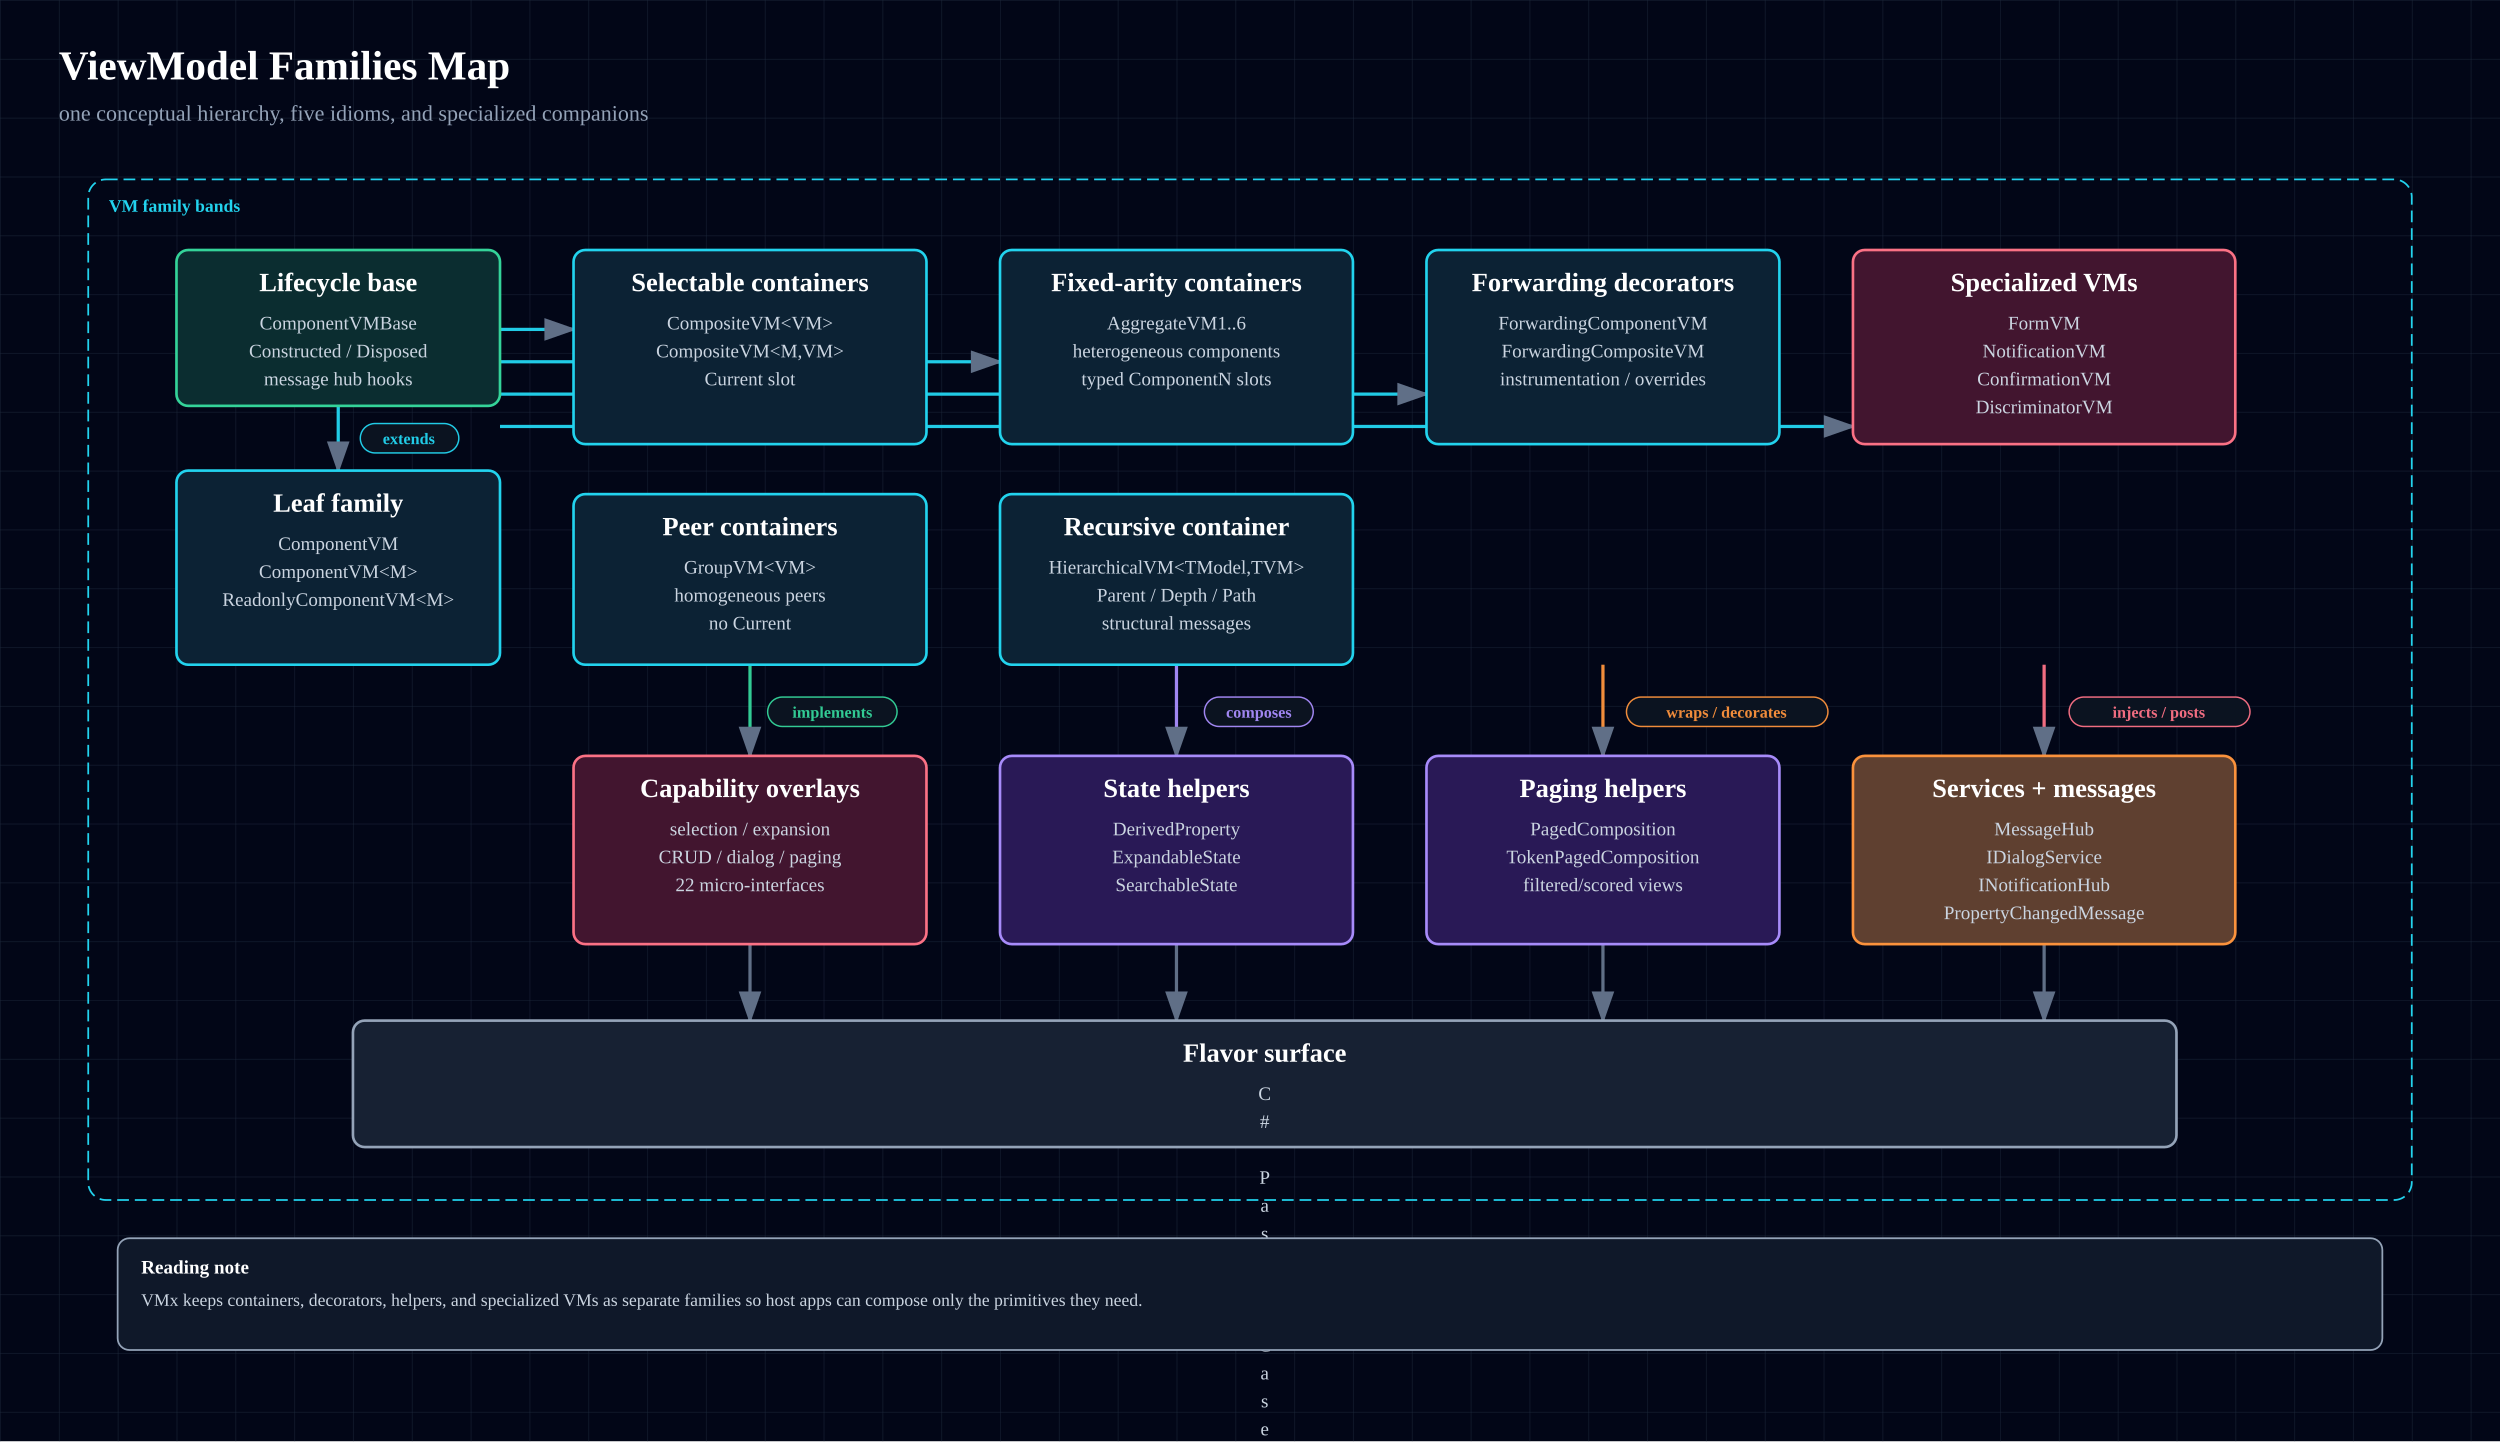
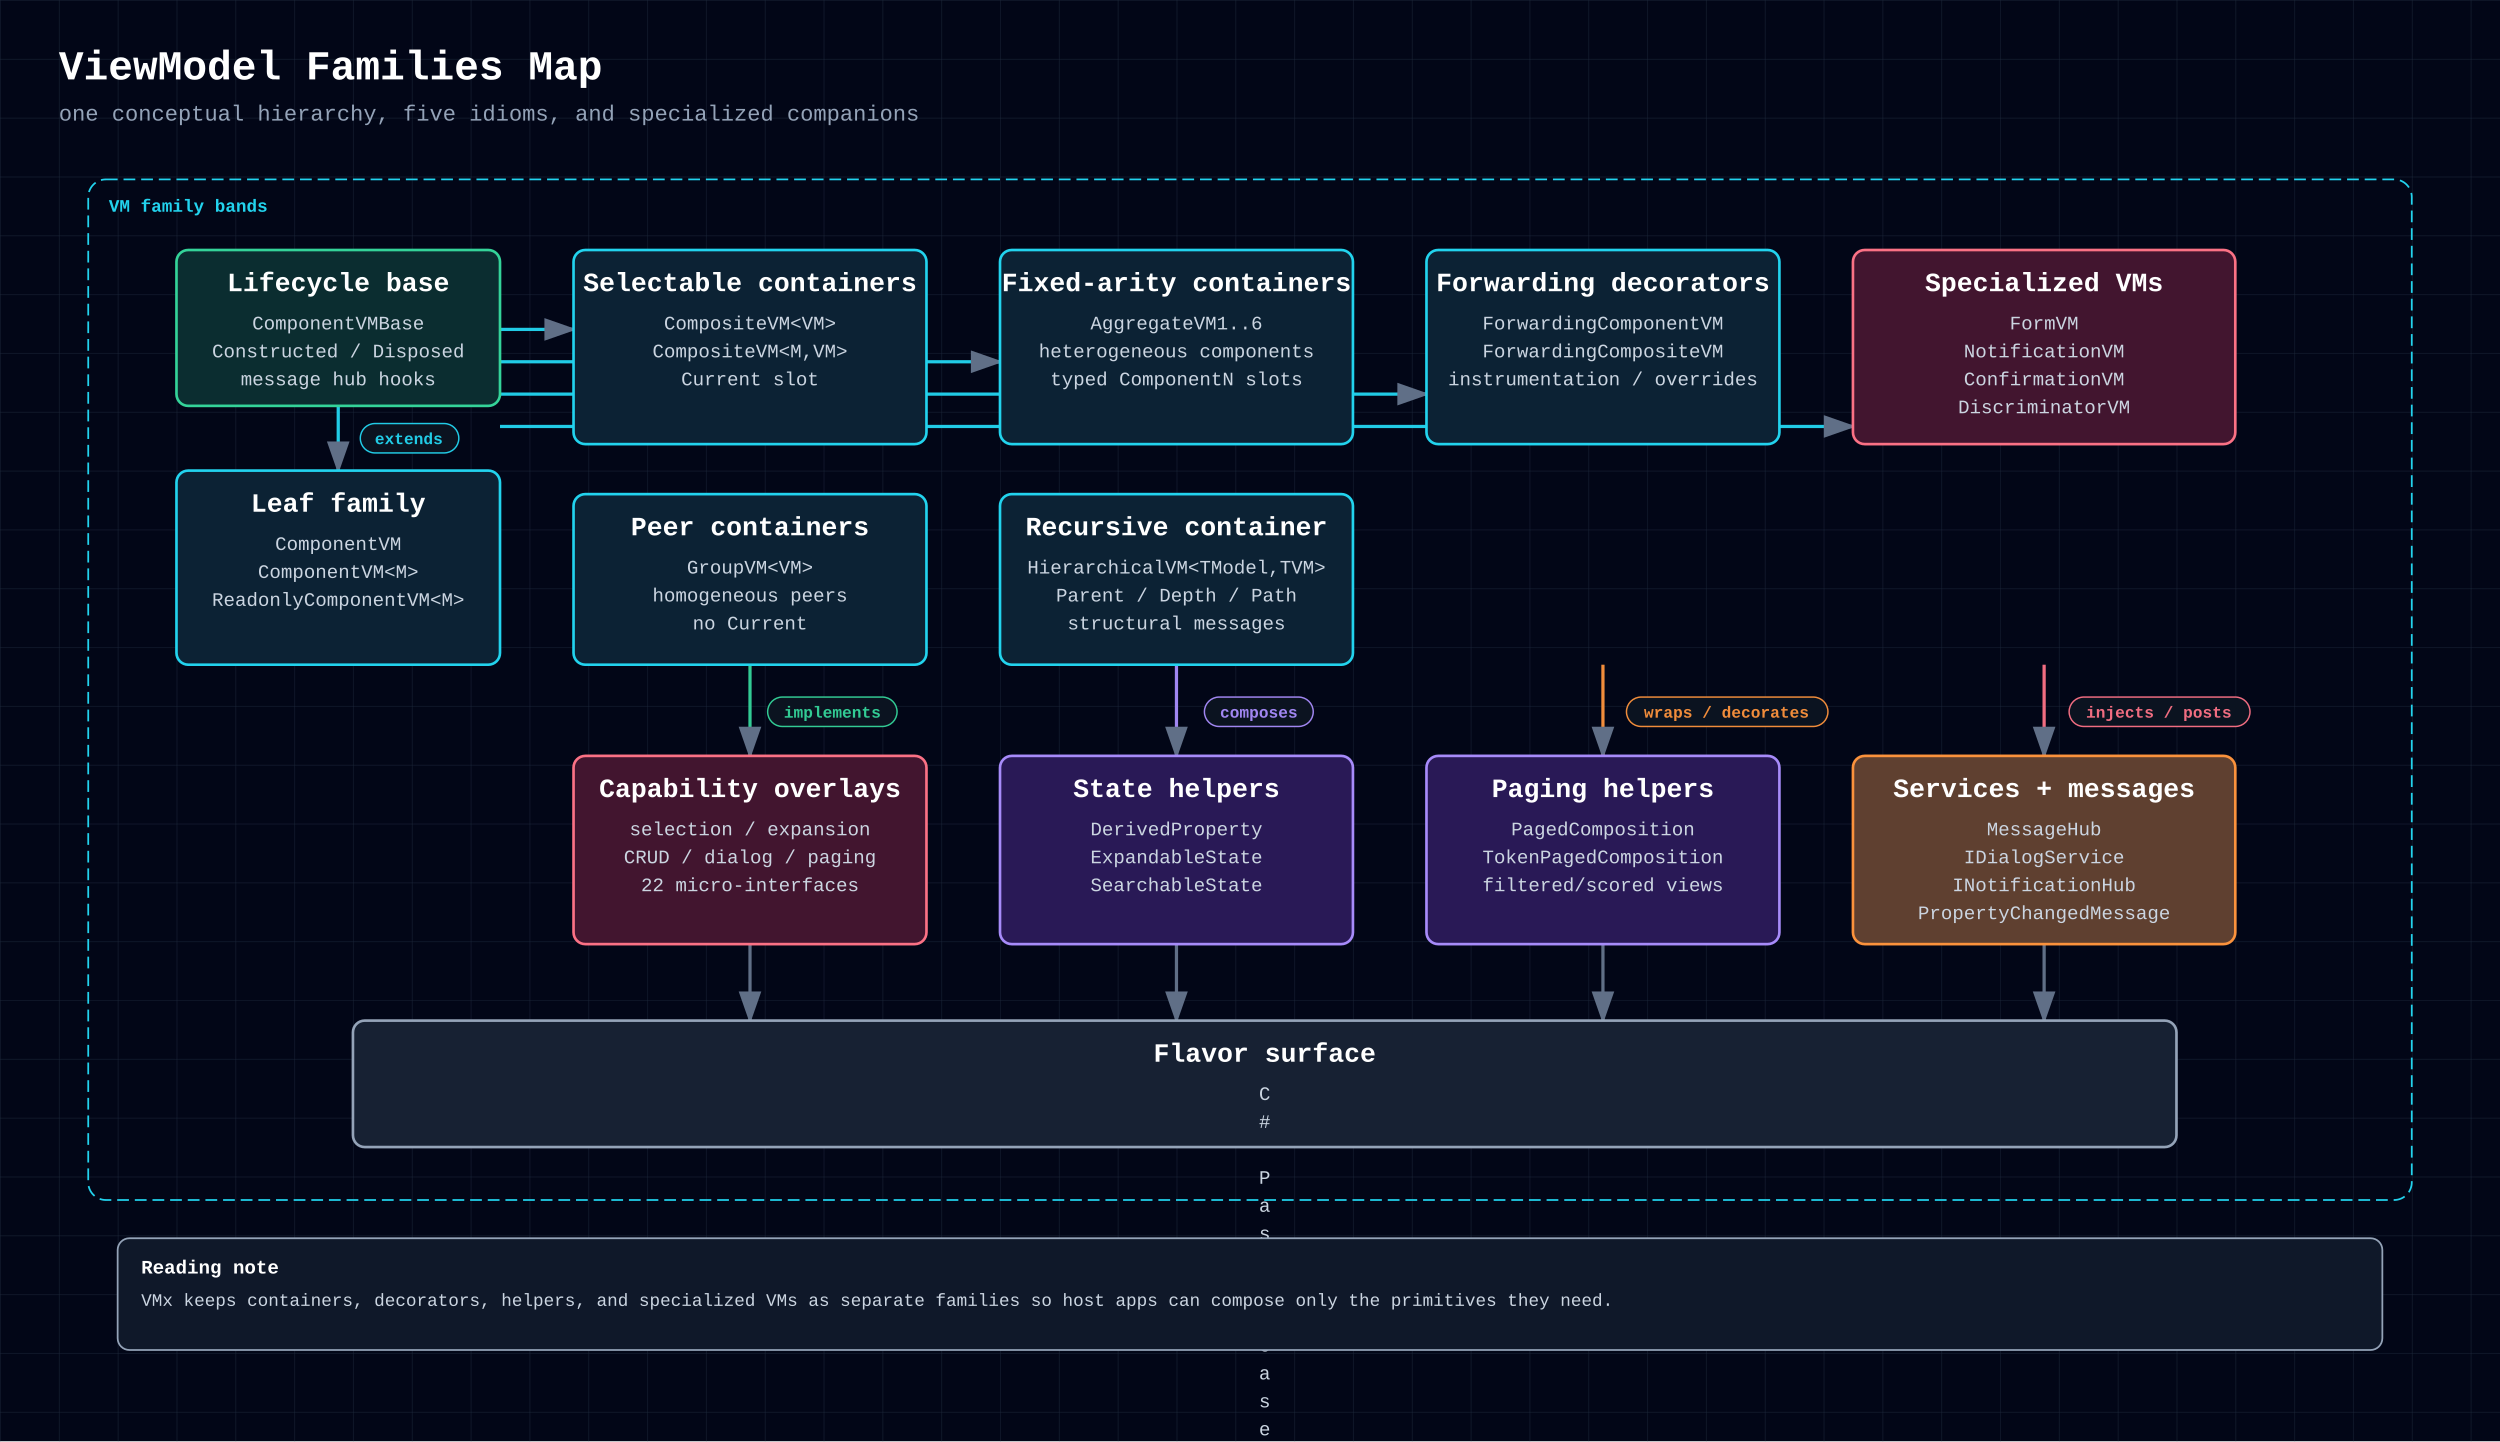
- <svg xmlns="http://www.w3.org/2000/svg" width="1700" height="980" viewBox="0 0 1700 980">
+ <svg xmlns="http://www.w3.org/2000/svg" width="1700" height="980" viewBox="0 0 1700 980" style="font-family: ui-monospace, SFMono-Regular, Menlo, Monaco, Consolas, 'Liberation Mono', 'Courier New', monospace;">
  <defs>
+     <style>
+       text { font-family: ui-monospace, SFMono-Regular, Menlo, Monaco, Consolas, 'Liberation Mono', 'Courier New', monospace; }
+     </style>
    <pattern id="grid" width="40" height="40" patternUnits="userSpaceOnUse">
      <path d="M 40 0 L 0 0 0 40" fill="none" stroke="#1e293b" stroke-width="0.6" />
    </pattern>
    <marker id="arrowhead" markerWidth="10" markerHeight="7" refX="9" refY="3.5" orient="auto">
      <polygon points="0 0, 10 3.5, 0 7" fill="#64748b" />
    </marker>
  </defs>
  <rect width="100%" height="100%" fill="#020617" />
  <rect width="100%" height="100%" fill="url(#grid)" />
  <text x="40" y="54" fill="white" font-size="28" font-weight="700" text-anchor="start">ViewModel Families Map</text>
  <text x="40" y="82" fill="#94a3b8" font-size="15" font-weight="400" text-anchor="start">one conceptual hierarchy, five idioms, and specialized companions</text>
  <polyline points="230,276 230,320" fill="none" stroke="#22d3ee" stroke-width="2.2" marker-end="url(#arrowhead)" />
  <rect x="245" y="288" width="67" height="20" rx="10" fill="#0b1420" stroke="#22d3ee" stroke-width="1" />
  <text x="278" y="302" fill="#22d3ee" font-size="11" font-weight="700" text-anchor="middle">extends</text>
  <polyline points="340,224 390,224" fill="none" stroke="#22d3ee" stroke-width="2.2" marker-end="url(#arrowhead)" />
  <polyline points="340,246 680,246" fill="none" stroke="#22d3ee" stroke-width="2.2" marker-end="url(#arrowhead)" />
  <polyline points="340,268 970,268" fill="none" stroke="#22d3ee" stroke-width="2.2" marker-end="url(#arrowhead)" />
  <polyline points="340,290 1260,290" fill="none" stroke="#22d3ee" stroke-width="2.2" marker-end="url(#arrowhead)" />
  <polyline points="510,452 510,514" fill="none" stroke="#34d399" stroke-width="2.2" marker-end="url(#arrowhead)" />
  <rect x="522" y="474" width="88" height="20" rx="10" fill="#0b1420" stroke="#34d399" stroke-width="1" />
  <text x="566" y="488" fill="#34d399" font-size="11" font-weight="700" text-anchor="middle">implements</text>
  <polyline points="800,452 800,514" fill="none" stroke="#a78bfa" stroke-width="2.2" marker-end="url(#arrowhead)" />
  <rect x="819" y="474" width="74" height="20" rx="10" fill="#0b1420" stroke="#a78bfa" stroke-width="1" />
  <text x="856" y="488" fill="#a78bfa" font-size="11" font-weight="700" text-anchor="middle">composes</text>
  <polyline points="1090,452 1090,514" fill="none" stroke="#fb923c" stroke-width="2.2" marker-end="url(#arrowhead)" />
  <rect x="1106" y="474" width="137" height="20" rx="10" fill="#0b1420" stroke="#fb923c" stroke-width="1" />
  <text x="1174" y="488" fill="#fb923c" font-size="11" font-weight="700" text-anchor="middle">wraps / decorates</text>
  <polyline points="1390,452 1390,514" fill="none" stroke="#fb7185" stroke-width="2.2" marker-end="url(#arrowhead)" />
  <rect x="1407" y="474" width="123" height="20" rx="10" fill="#0b1420" stroke="#fb7185" stroke-width="1" />
  <text x="1468" y="488" fill="#fb7185" font-size="11" font-weight="700" text-anchor="middle">injects / posts</text>
  <polyline points="1390,642 1390,694" fill="none" stroke="#64748b" stroke-width="2.2" marker-end="url(#arrowhead)" />
  <polyline points="1090,642 1090,694" fill="none" stroke="#64748b" stroke-width="2.2" marker-end="url(#arrowhead)" />
  <polyline points="800,642 800,694" fill="none" stroke="#64748b" stroke-width="2.2" marker-end="url(#arrowhead)" />
  <polyline points="510,642 510,694" fill="none" stroke="#64748b" stroke-width="2.2" marker-end="url(#arrowhead)" />
  <rect x="60" y="122" width="1580" height="694" rx="12" fill="rgba(15, 23, 42, 0.04)" stroke="#22d3ee" stroke-width="1.2" stroke-dasharray="8 4" />
  <text x="74" y="144" fill="#22d3ee" font-size="12" font-weight="700" text-anchor="start">VM family bands</text>
  <rect x="120" y="170" width="220" height="106" rx="8" fill="#0f172a" />
  <rect x="120" y="170" width="220" height="106" rx="8" fill="rgba(6, 78, 59, 0.42)" stroke="#34d399" stroke-width="1.8" />
  <text x="230" y="198" fill="white" font-size="18" font-weight="700" text-anchor="middle">Lifecycle base</text>
  <text x="230" y="224" fill="#cbd5e1" font-size="13" font-weight="400" text-anchor="middle">ComponentVMBase</text>
  <text x="230" y="243" fill="#cbd5e1" font-size="13" font-weight="400" text-anchor="middle">Constructed / Disposed</text>
  <text x="230" y="262" fill="#cbd5e1" font-size="13" font-weight="400" text-anchor="middle">message hub hooks</text>
  <rect x="120" y="320" width="220" height="132" rx="8" fill="#0f172a" />
  <rect x="120" y="320" width="220" height="132" rx="8" fill="rgba(8, 51, 68, 0.42)" stroke="#22d3ee" stroke-width="1.8" />
  <text x="230" y="348" fill="white" font-size="18" font-weight="700" text-anchor="middle">Leaf family</text>
  <text x="230" y="374" fill="#cbd5e1" font-size="13" font-weight="400" text-anchor="middle">ComponentVM</text>
  <text x="230" y="393" fill="#cbd5e1" font-size="13" font-weight="400" text-anchor="middle">ComponentVM&lt;M&gt;</text>
  <text x="230" y="412" fill="#cbd5e1" font-size="13" font-weight="400" text-anchor="middle">ReadonlyComponentVM&lt;M&gt;</text>
  <rect x="390" y="170" width="240" height="132" rx="8" fill="#0f172a" />
  <rect x="390" y="170" width="240" height="132" rx="8" fill="rgba(8, 51, 68, 0.42)" stroke="#22d3ee" stroke-width="1.8" />
  <text x="510" y="198" fill="white" font-size="18" font-weight="700" text-anchor="middle">Selectable containers</text>
  <text x="510" y="224" fill="#cbd5e1" font-size="13" font-weight="400" text-anchor="middle">CompositeVM&lt;VM&gt;</text>
  <text x="510" y="243" fill="#cbd5e1" font-size="13" font-weight="400" text-anchor="middle">CompositeVM&lt;M,VM&gt;</text>
  <text x="510" y="262" fill="#cbd5e1" font-size="13" font-weight="400" text-anchor="middle">Current slot</text>
  <rect x="390" y="336" width="240" height="116" rx="8" fill="#0f172a" />
  <rect x="390" y="336" width="240" height="116" rx="8" fill="rgba(8, 51, 68, 0.42)" stroke="#22d3ee" stroke-width="1.8" />
  <text x="510" y="364" fill="white" font-size="18" font-weight="700" text-anchor="middle">Peer containers</text>
  <text x="510" y="390" fill="#cbd5e1" font-size="13" font-weight="400" text-anchor="middle">GroupVM&lt;VM&gt;</text>
  <text x="510" y="409" fill="#cbd5e1" font-size="13" font-weight="400" text-anchor="middle">homogeneous peers</text>
  <text x="510" y="428" fill="#cbd5e1" font-size="13" font-weight="400" text-anchor="middle">no Current</text>
  <rect x="680" y="170" width="240" height="132" rx="8" fill="#0f172a" />
  <rect x="680" y="170" width="240" height="132" rx="8" fill="rgba(8, 51, 68, 0.42)" stroke="#22d3ee" stroke-width="1.8" />
  <text x="800" y="198" fill="white" font-size="18" font-weight="700" text-anchor="middle">Fixed-arity containers</text>
  <text x="800" y="224" fill="#cbd5e1" font-size="13" font-weight="400" text-anchor="middle">AggregateVM1..6</text>
  <text x="800" y="243" fill="#cbd5e1" font-size="13" font-weight="400" text-anchor="middle">heterogeneous components</text>
  <text x="800" y="262" fill="#cbd5e1" font-size="13" font-weight="400" text-anchor="middle">typed ComponentN slots</text>
  <rect x="680" y="336" width="240" height="116" rx="8" fill="#0f172a" />
  <rect x="680" y="336" width="240" height="116" rx="8" fill="rgba(8, 51, 68, 0.42)" stroke="#22d3ee" stroke-width="1.8" />
  <text x="800" y="364" fill="white" font-size="18" font-weight="700" text-anchor="middle">Recursive container</text>
  <text x="800" y="390" fill="#cbd5e1" font-size="13" font-weight="400" text-anchor="middle">HierarchicalVM&lt;TModel,TVM&gt;</text>
  <text x="800" y="409" fill="#cbd5e1" font-size="13" font-weight="400" text-anchor="middle">Parent / Depth / Path</text>
  <text x="800" y="428" fill="#cbd5e1" font-size="13" font-weight="400" text-anchor="middle">structural messages</text>
  <rect x="970" y="170" width="240" height="132" rx="8" fill="#0f172a" />
  <rect x="970" y="170" width="240" height="132" rx="8" fill="rgba(8, 51, 68, 0.42)" stroke="#22d3ee" stroke-width="1.8" />
  <text x="1090" y="198" fill="white" font-size="18" font-weight="700" text-anchor="middle">Forwarding decorators</text>
  <text x="1090" y="224" fill="#cbd5e1" font-size="13" font-weight="400" text-anchor="middle">ForwardingComponentVM</text>
  <text x="1090" y="243" fill="#cbd5e1" font-size="13" font-weight="400" text-anchor="middle">ForwardingCompositeVM</text>
  <text x="1090" y="262" fill="#cbd5e1" font-size="13" font-weight="400" text-anchor="middle">instrumentation / overrides</text>
  <rect x="1260" y="170" width="260" height="132" rx="8" fill="#0f172a" />
  <rect x="1260" y="170" width="260" height="132" rx="8" fill="rgba(136, 19, 55, 0.42)" stroke="#fb7185" stroke-width="1.8" />
  <text x="1390" y="198" fill="white" font-size="18" font-weight="700" text-anchor="middle">Specialized VMs</text>
  <text x="1390" y="224" fill="#cbd5e1" font-size="13" font-weight="400" text-anchor="middle">FormVM</text>
  <text x="1390" y="243" fill="#cbd5e1" font-size="13" font-weight="400" text-anchor="middle">NotificationVM</text>
  <text x="1390" y="262" fill="#cbd5e1" font-size="13" font-weight="400" text-anchor="middle">ConfirmationVM</text>
  <text x="1390" y="281" fill="#cbd5e1" font-size="13" font-weight="400" text-anchor="middle">DiscriminatorVM</text>
  <rect x="390" y="514" width="240" height="128" rx="8" fill="#0f172a" />
  <rect x="390" y="514" width="240" height="128" rx="8" fill="rgba(136, 19, 55, 0.42)" stroke="#fb7185" stroke-width="1.8" />
  <text x="510" y="542" fill="white" font-size="18" font-weight="700" text-anchor="middle">Capability overlays</text>
  <text x="510" y="568" fill="#cbd5e1" font-size="13" font-weight="400" text-anchor="middle">selection / expansion</text>
  <text x="510" y="587" fill="#cbd5e1" font-size="13" font-weight="400" text-anchor="middle">CRUD / dialog / paging</text>
  <text x="510" y="606" fill="#cbd5e1" font-size="13" font-weight="400" text-anchor="middle">22 micro-interfaces</text>
  <rect x="680" y="514" width="240" height="128" rx="8" fill="#0f172a" />
  <rect x="680" y="514" width="240" height="128" rx="8" fill="rgba(76, 29, 149, 0.42)" stroke="#a78bfa" stroke-width="1.8" />
  <text x="800" y="542" fill="white" font-size="18" font-weight="700" text-anchor="middle">State helpers</text>
  <text x="800" y="568" fill="#cbd5e1" font-size="13" font-weight="400" text-anchor="middle">DerivedProperty</text>
  <text x="800" y="587" fill="#cbd5e1" font-size="13" font-weight="400" text-anchor="middle">ExpandableState</text>
  <text x="800" y="606" fill="#cbd5e1" font-size="13" font-weight="400" text-anchor="middle">SearchableState</text>
  <rect x="970" y="514" width="240" height="128" rx="8" fill="#0f172a" />
  <rect x="970" y="514" width="240" height="128" rx="8" fill="rgba(76, 29, 149, 0.42)" stroke="#a78bfa" stroke-width="1.8" />
  <text x="1090" y="542" fill="white" font-size="18" font-weight="700" text-anchor="middle">Paging helpers</text>
  <text x="1090" y="568" fill="#cbd5e1" font-size="13" font-weight="400" text-anchor="middle">PagedComposition</text>
  <text x="1090" y="587" fill="#cbd5e1" font-size="13" font-weight="400" text-anchor="middle">TokenPagedComposition</text>
  <text x="1090" y="606" fill="#cbd5e1" font-size="13" font-weight="400" text-anchor="middle">filtered/scored views</text>
  <rect x="1260" y="514" width="260" height="128" rx="8" fill="#0f172a" />
  <rect x="1260" y="514" width="260" height="128" rx="8" fill="rgba(251, 146, 60, 0.34)" stroke="#fb923c" stroke-width="1.8" />
  <text x="1390" y="542" fill="white" font-size="18" font-weight="700" text-anchor="middle">Services + messages</text>
  <text x="1390" y="568" fill="#cbd5e1" font-size="13" font-weight="400" text-anchor="middle">MessageHub</text>
  <text x="1390" y="587" fill="#cbd5e1" font-size="13" font-weight="400" text-anchor="middle">IDialogService</text>
  <text x="1390" y="606" fill="#cbd5e1" font-size="13" font-weight="400" text-anchor="middle">INotificationHub</text>
  <text x="1390" y="625" fill="#cbd5e1" font-size="13" font-weight="400" text-anchor="middle">PropertyChangedMessage</text>
  <rect x="240" y="694" width="1240" height="86" rx="8" fill="#0f172a" />
  <rect x="240" y="694" width="1240" height="86" rx="8" fill="rgba(30, 41, 59, 0.56)" stroke="#94a3b8" stroke-width="1.8" />
  <text x="860" y="722" fill="white" font-size="18" font-weight="700" text-anchor="middle">Flavor surface</text>
  <text x="860" y="748" fill="#cbd5e1" font-size="13" font-weight="400" text-anchor="middle">C</text>
  <text x="860" y="767" fill="#cbd5e1" font-size="13" font-weight="400" text-anchor="middle">#</text>
  <text x="860" y="786" fill="#cbd5e1" font-size="13" font-weight="400" text-anchor="middle"> </text>
  <text x="860" y="805" fill="#cbd5e1" font-size="13" font-weight="400" text-anchor="middle">P</text>
  <text x="860" y="824" fill="#cbd5e1" font-size="13" font-weight="400" text-anchor="middle">a</text>
  <text x="860" y="843" fill="#cbd5e1" font-size="13" font-weight="400" text-anchor="middle">s</text>
  <text x="860" y="862" fill="#cbd5e1" font-size="13" font-weight="400" text-anchor="middle">c</text>
  <text x="860" y="881" fill="#cbd5e1" font-size="13" font-weight="400" text-anchor="middle">a</text>
  <text x="860" y="900" fill="#cbd5e1" font-size="13" font-weight="400" text-anchor="middle">l</text>
  <text x="860" y="919" fill="#cbd5e1" font-size="13" font-weight="400" text-anchor="middle">C</text>
  <text x="860" y="938" fill="#cbd5e1" font-size="13" font-weight="400" text-anchor="middle">a</text>
  <text x="860" y="957" fill="#cbd5e1" font-size="13" font-weight="400" text-anchor="middle">s</text>
  <text x="860" y="976" fill="#cbd5e1" font-size="13" font-weight="400" text-anchor="middle">e</text>
  <text x="860" y="995" fill="#cbd5e1" font-size="13" font-weight="400" text-anchor="middle">,</text>
  <text x="860" y="1014" fill="#cbd5e1" font-size="13" font-weight="400" text-anchor="middle"> </text>
  <text x="860" y="1033" fill="#cbd5e1" font-size="13" font-weight="400" text-anchor="middle">P</text>
  <text x="860" y="1052" fill="#cbd5e1" font-size="13" font-weight="400" text-anchor="middle">y</text>
  <text x="860" y="1071" fill="#cbd5e1" font-size="13" font-weight="400" text-anchor="middle">t</text>
  <text x="860" y="1090" fill="#cbd5e1" font-size="13" font-weight="400" text-anchor="middle">h</text>
  <text x="860" y="1109" fill="#cbd5e1" font-size="13" font-weight="400" text-anchor="middle">o</text>
  <text x="860" y="1128" fill="#cbd5e1" font-size="13" font-weight="400" text-anchor="middle">n</text>
  <text x="860" y="1147" fill="#cbd5e1" font-size="13" font-weight="400" text-anchor="middle"> </text>
  <text x="860" y="1166" fill="#cbd5e1" font-size="13" font-weight="400" text-anchor="middle">s</text>
  <text x="860" y="1185" fill="#cbd5e1" font-size="13" font-weight="400" text-anchor="middle">n</text>
  <text x="860" y="1204" fill="#cbd5e1" font-size="13" font-weight="400" text-anchor="middle">a</text>
  <text x="860" y="1223" fill="#cbd5e1" font-size="13" font-weight="400" text-anchor="middle">k</text>
  <text x="860" y="1242" fill="#cbd5e1" font-size="13" font-weight="400" text-anchor="middle">e</text>
  <text x="860" y="1261" fill="#cbd5e1" font-size="13" font-weight="400" text-anchor="middle">_</text>
  <text x="860" y="1280" fill="#cbd5e1" font-size="13" font-weight="400" text-anchor="middle">c</text>
  <text x="860" y="1299" fill="#cbd5e1" font-size="13" font-weight="400" text-anchor="middle">a</text>
  <text x="860" y="1318" fill="#cbd5e1" font-size="13" font-weight="400" text-anchor="middle">s</text>
  <text x="860" y="1337" fill="#cbd5e1" font-size="13" font-weight="400" text-anchor="middle">e</text>
  <text x="860" y="1356" fill="#cbd5e1" font-size="13" font-weight="400" text-anchor="middle">,</text>
  <text x="860" y="1375" fill="#cbd5e1" font-size="13" font-weight="400" text-anchor="middle"> </text>
  <text x="860" y="1394" fill="#cbd5e1" font-size="13" font-weight="400" text-anchor="middle">T</text>
  <text x="860" y="1413" fill="#cbd5e1" font-size="13" font-weight="400" text-anchor="middle">y</text>
  <text x="860" y="1432" fill="#cbd5e1" font-size="13" font-weight="400" text-anchor="middle">p</text>
  <text x="860" y="1451" fill="#cbd5e1" font-size="13" font-weight="400" text-anchor="middle">e</text>
  <text x="860" y="1470" fill="#cbd5e1" font-size="13" font-weight="400" text-anchor="middle">S</text>
  <text x="860" y="1489" fill="#cbd5e1" font-size="13" font-weight="400" text-anchor="middle">c</text>
  <text x="860" y="1508" fill="#cbd5e1" font-size="13" font-weight="400" text-anchor="middle">r</text>
  <text x="860" y="1527" fill="#cbd5e1" font-size="13" font-weight="400" text-anchor="middle">i</text>
  <text x="860" y="1546" fill="#cbd5e1" font-size="13" font-weight="400" text-anchor="middle">p</text>
  <text x="860" y="1565" fill="#cbd5e1" font-size="13" font-weight="400" text-anchor="middle">t</text>
  <text x="860" y="1584" fill="#cbd5e1" font-size="13" font-weight="400" text-anchor="middle"> </text>
  <text x="860" y="1603" fill="#cbd5e1" font-size="13" font-weight="400" text-anchor="middle">a</text>
  <text x="860" y="1622" fill="#cbd5e1" font-size="13" font-weight="400" text-anchor="middle">n</text>
  <text x="860" y="1641" fill="#cbd5e1" font-size="13" font-weight="400" text-anchor="middle">d</text>
  <text x="860" y="1660" fill="#cbd5e1" font-size="13" font-weight="400" text-anchor="middle"> </text>
  <text x="860" y="1679" fill="#cbd5e1" font-size="13" font-weight="400" text-anchor="middle">S</text>
  <text x="860" y="1698" fill="#cbd5e1" font-size="13" font-weight="400" text-anchor="middle">w</text>
  <text x="860" y="1717" fill="#cbd5e1" font-size="13" font-weight="400" text-anchor="middle">i</text>
  <text x="860" y="1736" fill="#cbd5e1" font-size="13" font-weight="400" text-anchor="middle">f</text>
  <text x="860" y="1755" fill="#cbd5e1" font-size="13" font-weight="400" text-anchor="middle">t</text>
  <text x="860" y="1774" fill="#cbd5e1" font-size="13" font-weight="400" text-anchor="middle"> </text>
  <text x="860" y="1793" fill="#cbd5e1" font-size="13" font-weight="400" text-anchor="middle">c</text>
  <text x="860" y="1812" fill="#cbd5e1" font-size="13" font-weight="400" text-anchor="middle">a</text>
  <text x="860" y="1831" fill="#cbd5e1" font-size="13" font-weight="400" text-anchor="middle">m</text>
  <text x="860" y="1850" fill="#cbd5e1" font-size="13" font-weight="400" text-anchor="middle">e</text>
  <text x="860" y="1869" fill="#cbd5e1" font-size="13" font-weight="400" text-anchor="middle">l</text>
  <text x="860" y="1888" fill="#cbd5e1" font-size="13" font-weight="400" text-anchor="middle">C</text>
  <text x="860" y="1907" fill="#cbd5e1" font-size="13" font-weight="400" text-anchor="middle">a</text>
  <text x="860" y="1926" fill="#cbd5e1" font-size="13" font-weight="400" text-anchor="middle">s</text>
  <text x="860" y="1945" fill="#cbd5e1" font-size="13" font-weight="400" text-anchor="middle">e</text>
  <text x="860" y="1964" fill="#cbd5e1" font-size="13" font-weight="400" text-anchor="middle"> </text>
  <text x="860" y="1983" fill="#cbd5e1" font-size="13" font-weight="400" text-anchor="middle">-</text>
  <text x="860" y="2002" fill="#cbd5e1" font-size="13" font-weight="400" text-anchor="middle"> </text>
  <text x="860" y="2021" fill="#cbd5e1" font-size="13" font-weight="400" text-anchor="middle">s</text>
  <text x="860" y="2040" fill="#cbd5e1" font-size="13" font-weight="400" text-anchor="middle">a</text>
  <text x="860" y="2059" fill="#cbd5e1" font-size="13" font-weight="400" text-anchor="middle">m</text>
  <text x="860" y="2078" fill="#cbd5e1" font-size="13" font-weight="400" text-anchor="middle">e</text>
  <text x="860" y="2097" fill="#cbd5e1" font-size="13" font-weight="400" text-anchor="middle"> </text>
  <text x="860" y="2116" fill="#cbd5e1" font-size="13" font-weight="400" text-anchor="middle">s</text>
  <text x="860" y="2135" fill="#cbd5e1" font-size="13" font-weight="400" text-anchor="middle">h</text>
  <text x="860" y="2154" fill="#cbd5e1" font-size="13" font-weight="400" text-anchor="middle">a</text>
  <text x="860" y="2173" fill="#cbd5e1" font-size="13" font-weight="400" text-anchor="middle">p</text>
  <text x="860" y="2192" fill="#cbd5e1" font-size="13" font-weight="400" text-anchor="middle">e</text>
  <text x="860" y="2211" fill="#cbd5e1" font-size="13" font-weight="400" text-anchor="middle">,</text>
  <text x="860" y="2230" fill="#cbd5e1" font-size="13" font-weight="400" text-anchor="middle"> </text>
  <text x="860" y="2249" fill="#cbd5e1" font-size="13" font-weight="400" text-anchor="middle">i</text>
  <text x="860" y="2268" fill="#cbd5e1" font-size="13" font-weight="400" text-anchor="middle">d</text>
  <text x="860" y="2287" fill="#cbd5e1" font-size="13" font-weight="400" text-anchor="middle">i</text>
  <text x="860" y="2306" fill="#cbd5e1" font-size="13" font-weight="400" text-anchor="middle">o</text>
  <text x="860" y="2325" fill="#cbd5e1" font-size="13" font-weight="400" text-anchor="middle">m</text>
  <text x="860" y="2344" fill="#cbd5e1" font-size="13" font-weight="400" text-anchor="middle">a</text>
  <text x="860" y="2363" fill="#cbd5e1" font-size="13" font-weight="400" text-anchor="middle">t</text>
  <text x="860" y="2382" fill="#cbd5e1" font-size="13" font-weight="400" text-anchor="middle">i</text>
  <text x="860" y="2401" fill="#cbd5e1" font-size="13" font-weight="400" text-anchor="middle">c</text>
  <text x="860" y="2420" fill="#cbd5e1" font-size="13" font-weight="400" text-anchor="middle"> </text>
  <text x="860" y="2439" fill="#cbd5e1" font-size="13" font-weight="400" text-anchor="middle">s</text>
  <text x="860" y="2458" fill="#cbd5e1" font-size="13" font-weight="400" text-anchor="middle">u</text>
  <text x="860" y="2477" fill="#cbd5e1" font-size="13" font-weight="400" text-anchor="middle">r</text>
  <text x="860" y="2496" fill="#cbd5e1" font-size="13" font-weight="400" text-anchor="middle">f</text>
  <text x="860" y="2515" fill="#cbd5e1" font-size="13" font-weight="400" text-anchor="middle">a</text>
  <text x="860" y="2534" fill="#cbd5e1" font-size="13" font-weight="400" text-anchor="middle">c</text>
  <text x="860" y="2553" fill="#cbd5e1" font-size="13" font-weight="400" text-anchor="middle">e</text>
  <text x="860" y="2572" fill="#cbd5e1" font-size="13" font-weight="400" text-anchor="middle"> </text>
  <text x="860" y="2591" fill="#cbd5e1" font-size="13" font-weight="400" text-anchor="middle">o</text>
  <text x="860" y="2610" fill="#cbd5e1" font-size="13" font-weight="400" text-anchor="middle">n</text>
  <text x="860" y="2629" fill="#cbd5e1" font-size="13" font-weight="400" text-anchor="middle">l</text>
  <text x="860" y="2648" fill="#cbd5e1" font-size="13" font-weight="400" text-anchor="middle">y</text>
  <text x="860" y="2667" fill="#cbd5e1" font-size="13" font-weight="400" text-anchor="middle">.</text>
  <rect x="80" y="842" width="1540" height="76" rx="8" fill="#111c2a" />
  <rect x="80" y="842" width="1540" height="76" rx="8" fill="rgba(15, 23, 42, 0.68)" stroke="#94a3b8" stroke-width="1.2" />
  <text x="96" y="866" fill="white" font-size="13" font-weight="700" text-anchor="start">Reading note</text>
  <text x="96" y="888" fill="#cbd5e1" font-size="12" font-weight="400" text-anchor="start">VMx keeps containers, decorators, helpers, and specialized VMs as separate families so host apps can compose only the primitives they need.</text>
</svg>
